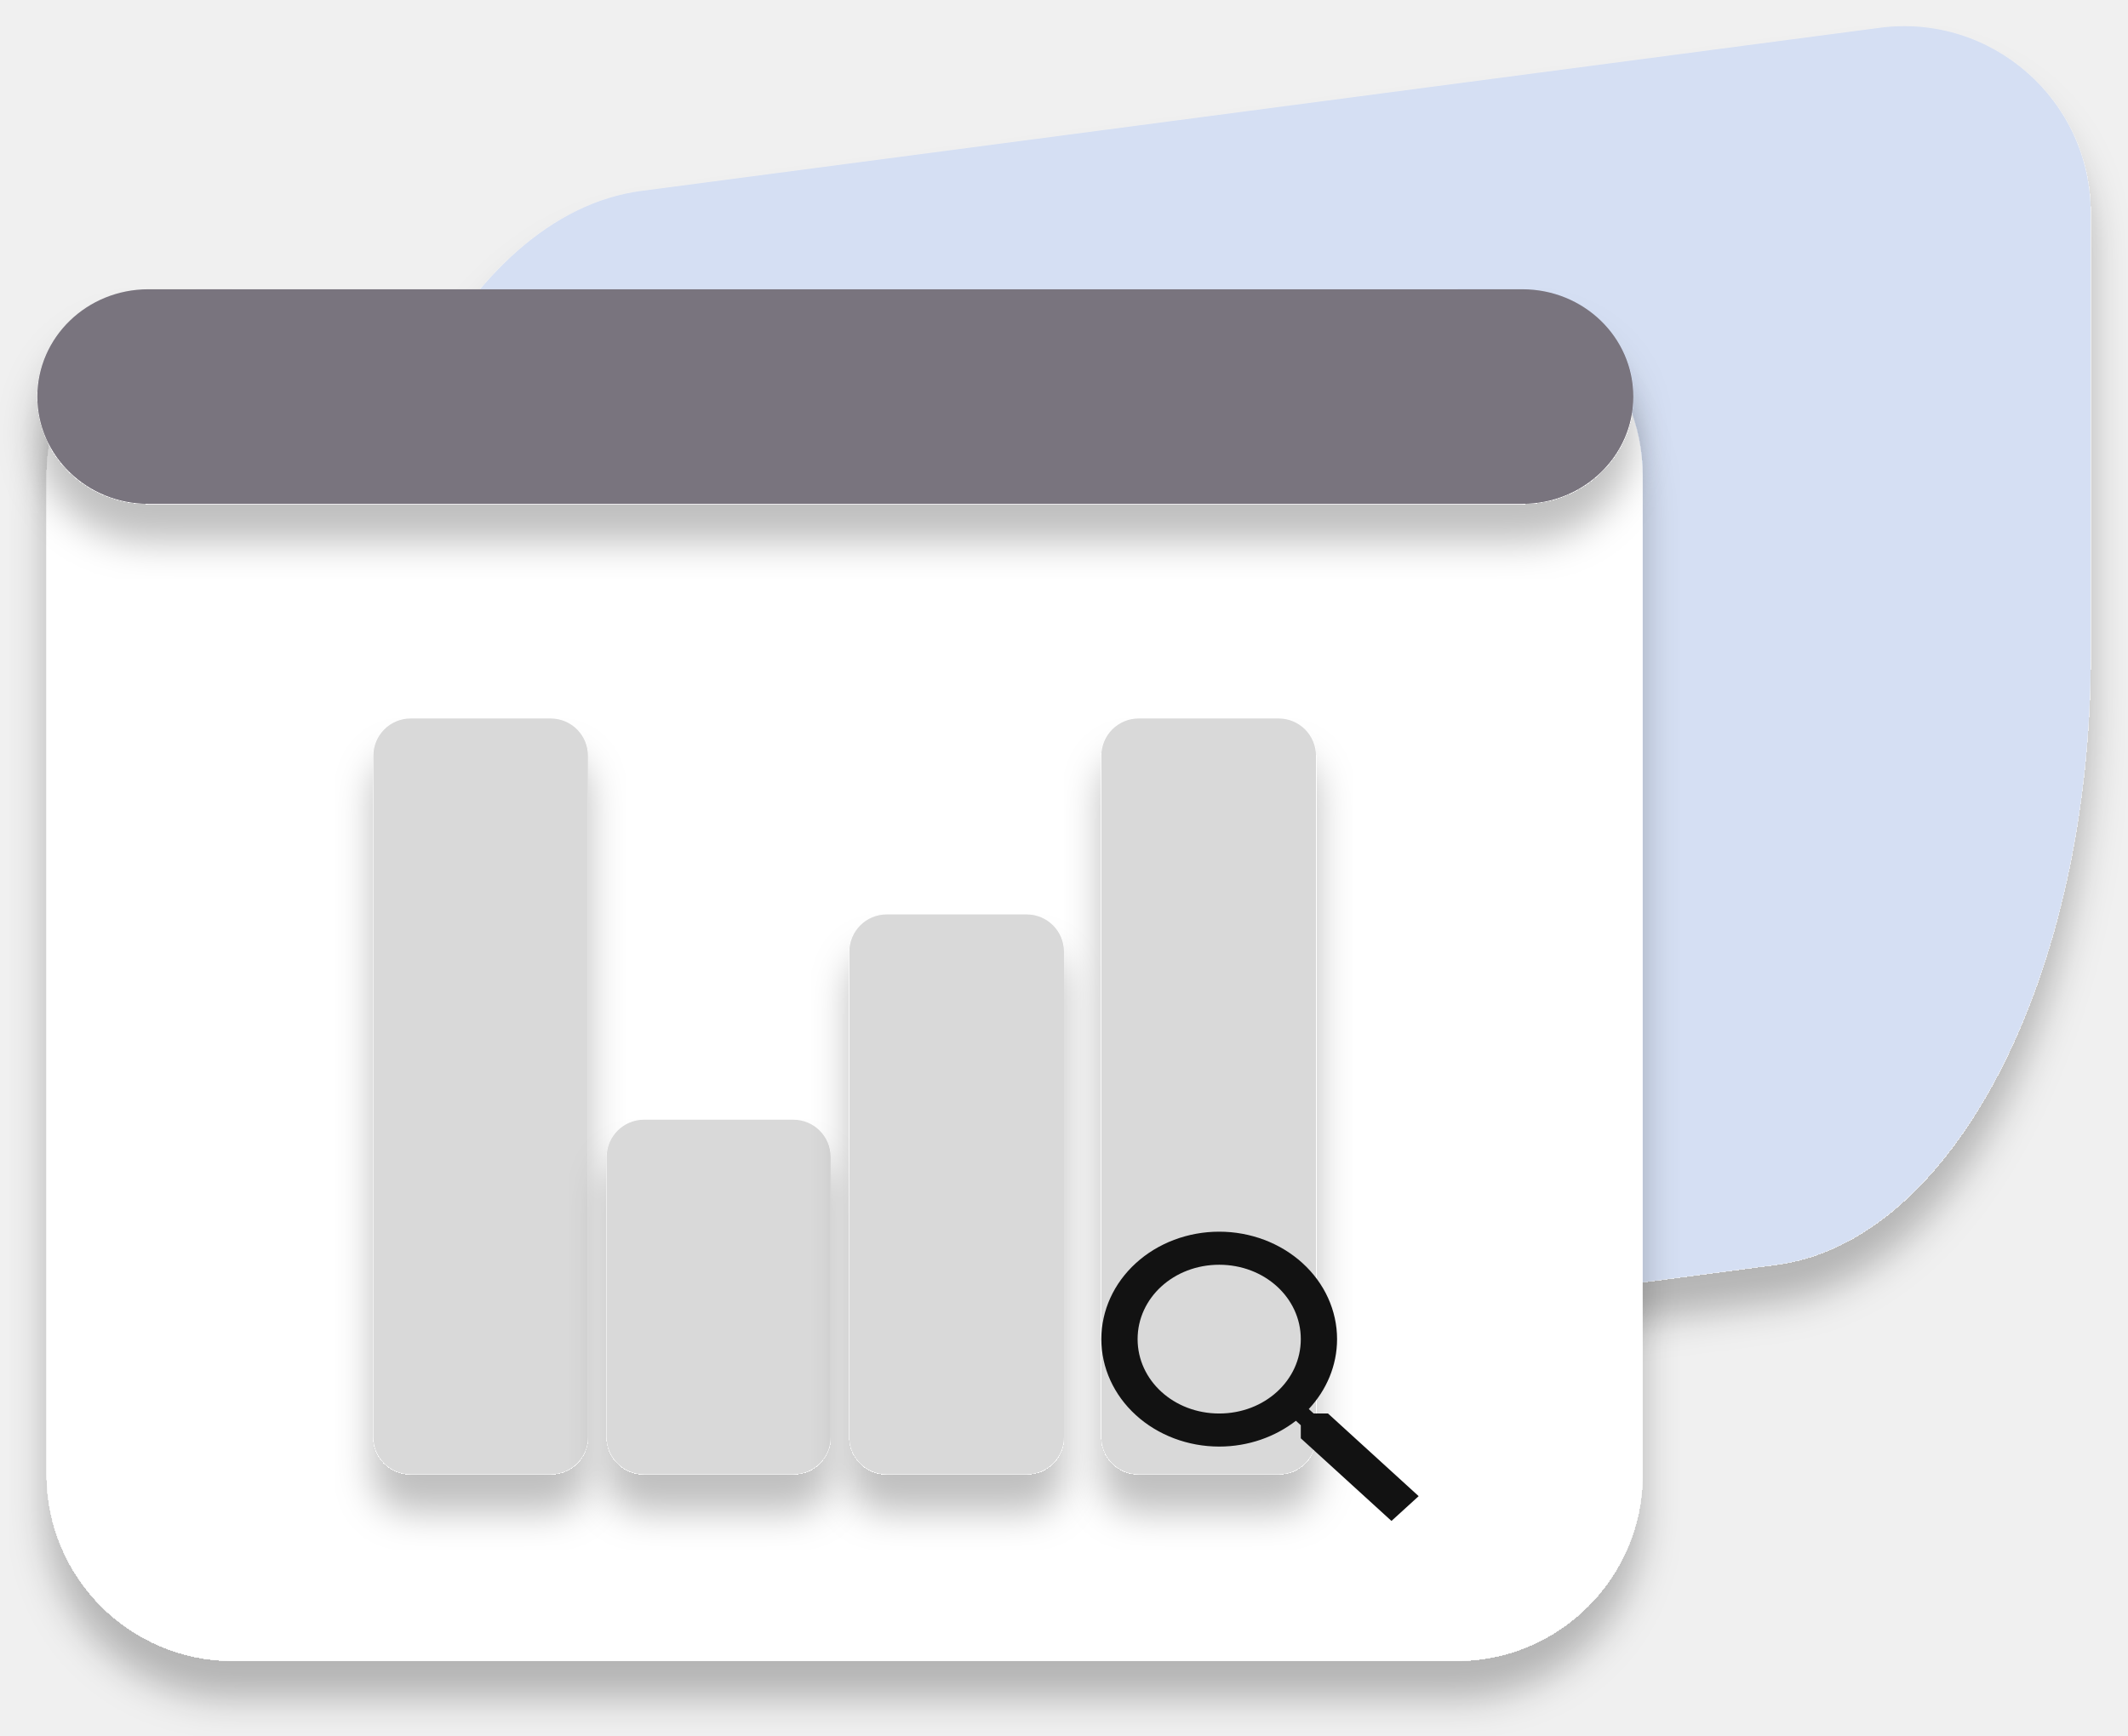
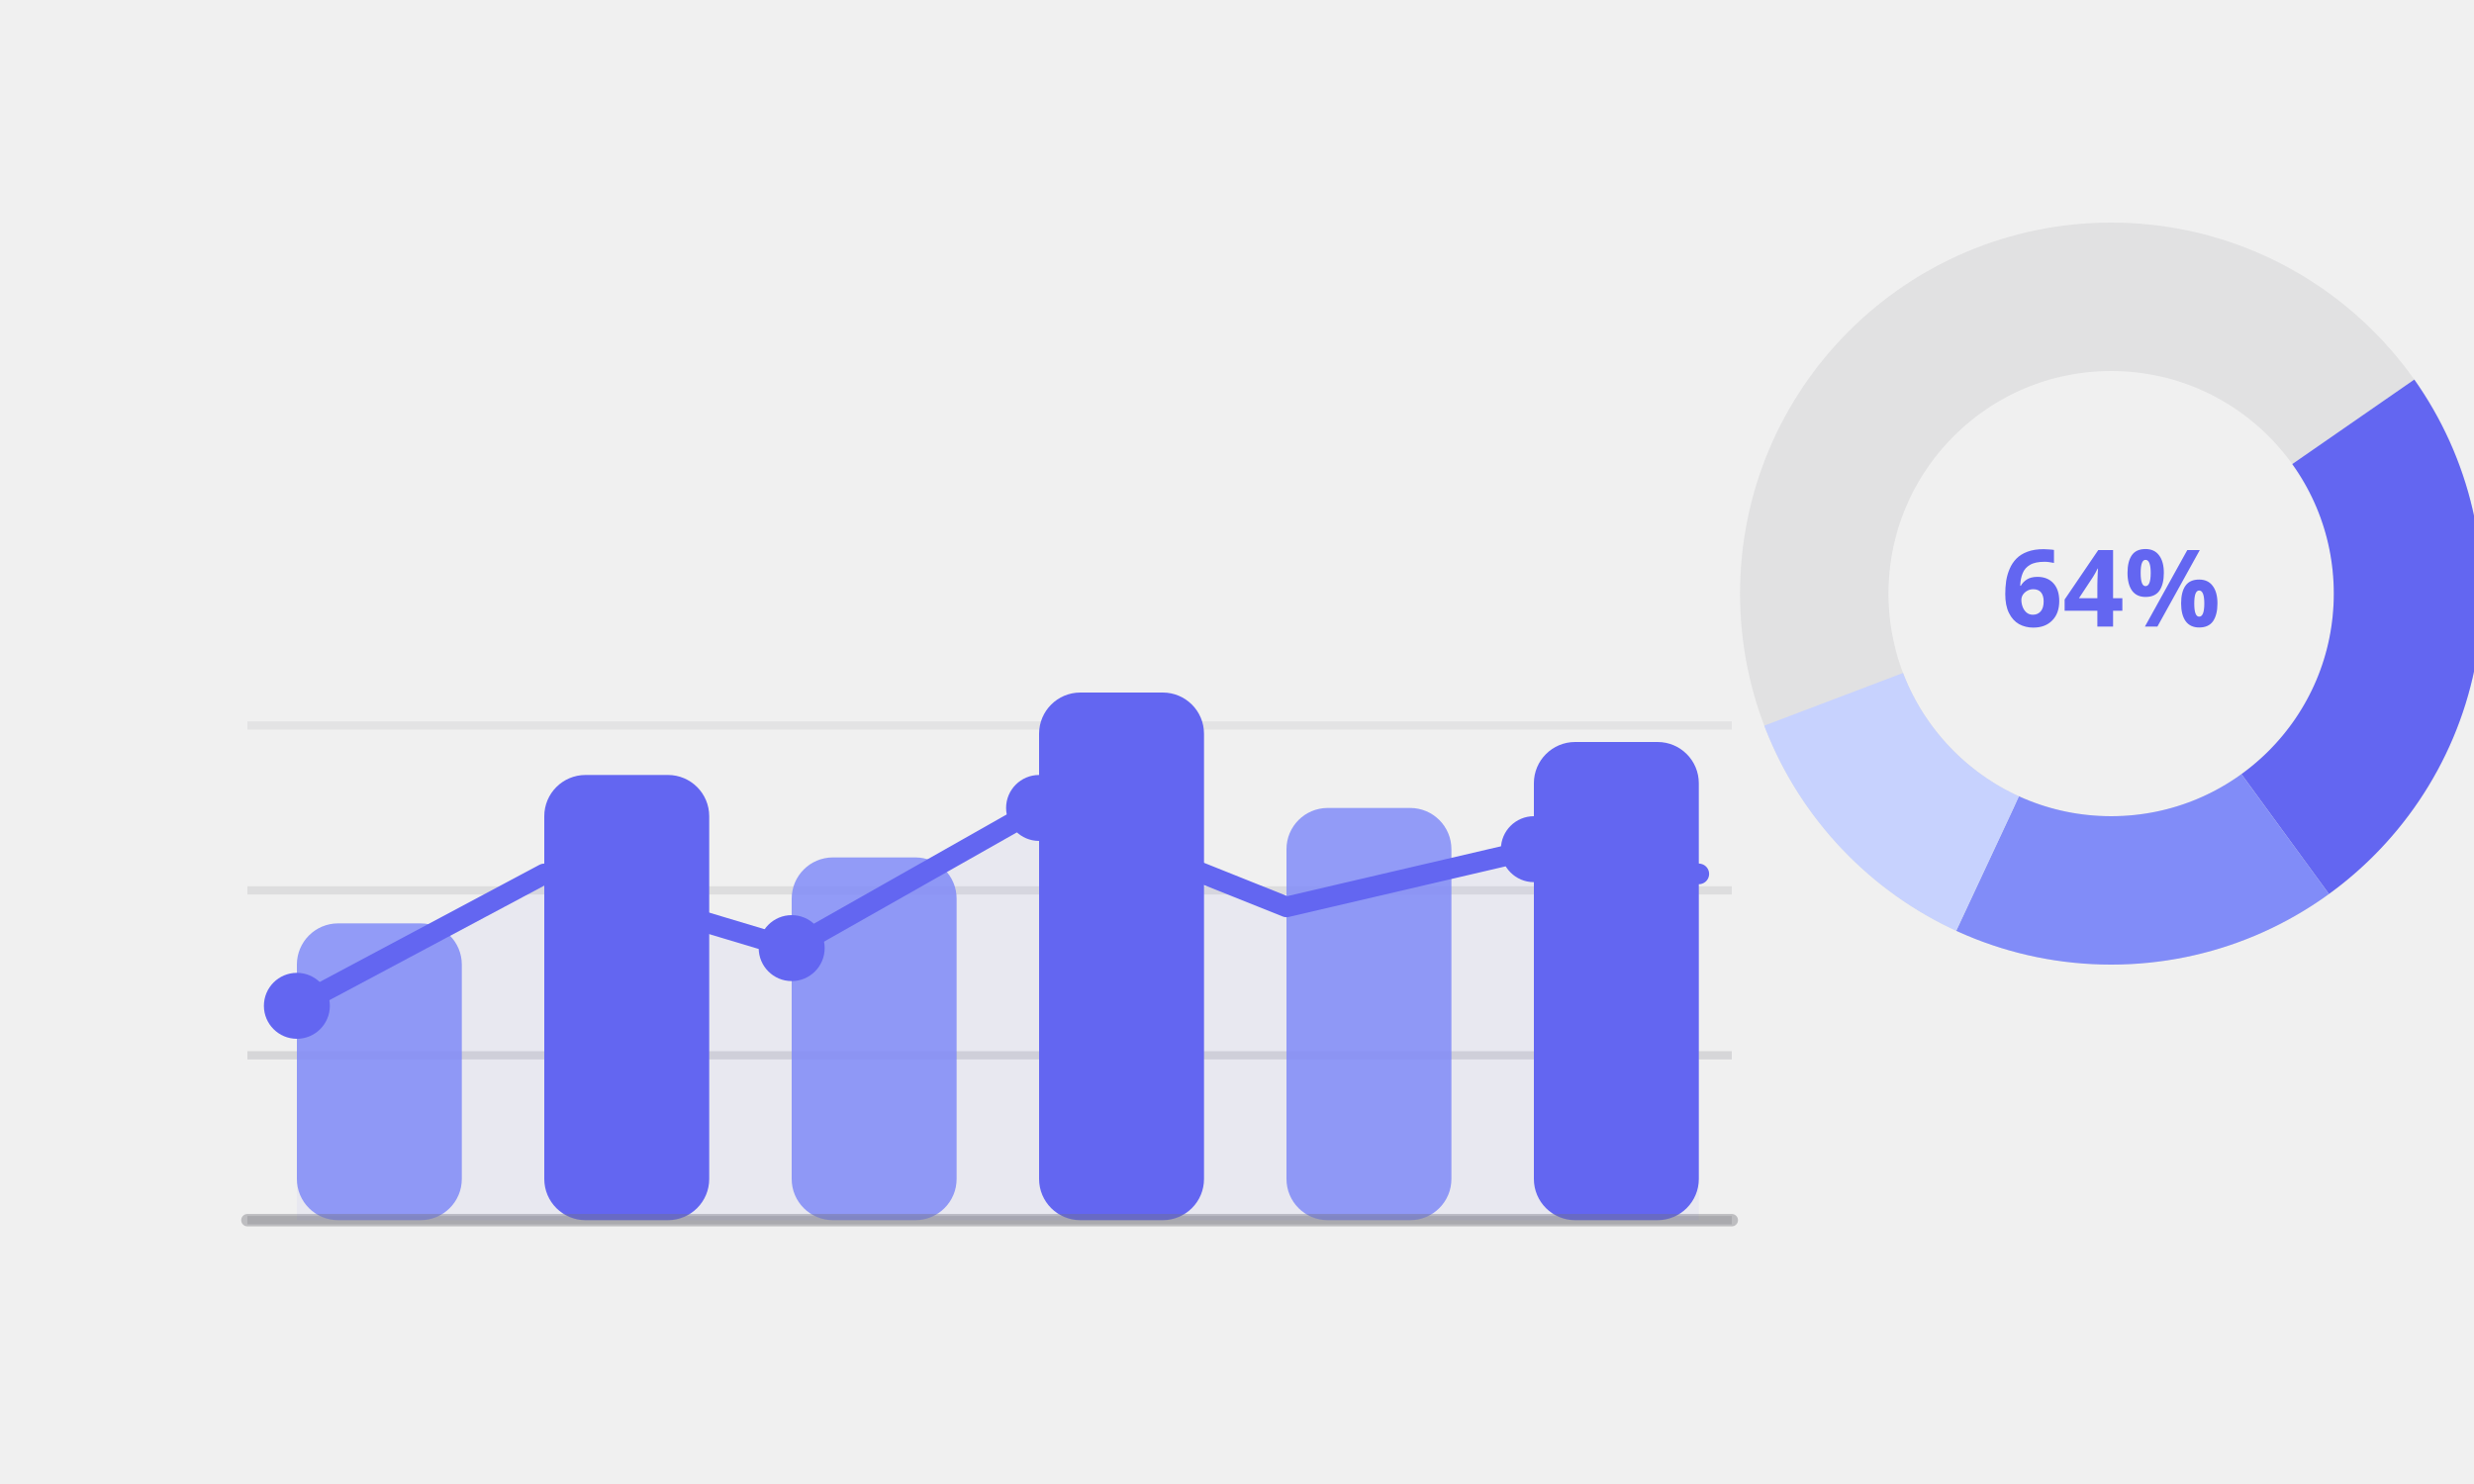
- <svg xmlns="http://www.w3.org/2000/svg" width="228" height="186" viewBox="0 0 228 186" fill="none">
-   <g filter="url(#filter0_d_3980_15762)">
-     <path d="M35 85.911C35 51.522 49.706 22.965 68.704 20.462L201.387 2.979C213.367 1.401 224 10.725 224 22.808V70.089C224 104.478 209.294 133.035 190.296 135.538L57.613 153.021C45.633 154.599 35 145.275 35 133.192V85.911Z" fill="#D5DFF3" />
-   </g>
-   <g filter="url(#filter1_d_3980_15762)">
-     <rect x="5" y="178" width="147" height="171" rx="20" transform="rotate(-90 5 178)" fill="white" />
-   </g>
-   <g filter="url(#filter2_d_3980_15762)">
-     <rect x="40" y="158" width="81" height="23" rx="4" transform="rotate(-90 40 158)" fill="#D9D9D9" />
-   </g>
-   <g filter="url(#filter3_d_3980_15762)">
-     <rect x="118" y="158" width="81" height="23" rx="4" transform="rotate(-90 118 158)" fill="#D9D9D9" />
-   </g>
-   <g filter="url(#filter4_d_3980_15762)">
-     <rect x="65" y="158" width="38" height="24" rx="4" transform="rotate(-90 65 158)" fill="#D9D9D9" />
-   </g>
-   <g filter="url(#filter5_d_3980_15762)">
-     <rect x="91" y="158" width="60" height="23" rx="4" transform="rotate(-90 91 158)" fill="#D9D9D9" />
-   </g>
-   <path d="M130.629 132C133.978 132 137.19 133.213 139.558 135.372C141.927 137.532 143.257 140.461 143.257 143.514C143.257 146.366 142.111 148.988 140.226 151.007L140.751 151.486H142.286L152 160.343L149.086 163L139.371 154.143V152.743L138.847 152.265C136.632 153.983 133.757 155.029 130.629 155.029C127.279 155.029 124.067 153.815 121.699 151.656C119.331 149.497 118 146.568 118 143.514C118 140.461 119.331 137.532 121.699 135.372C124.067 133.213 127.279 132 130.629 132ZM130.629 135.543C125.771 135.543 121.886 139.086 121.886 143.514C121.886 147.943 125.771 151.486 130.629 151.486C135.486 151.486 139.371 147.943 139.371 143.514C139.371 139.086 135.486 135.543 130.629 135.543Z" fill="#121212" />
-   <g filter="url(#filter6_d_3980_15762)">
-     <path d="M175 42.5C175 48.851 169.679 54 163.116 54L15.884 54C9.321 54 4 48.851 4 42.5C4 36.149 9.321 31 15.884 31L163.116 31C169.679 31 175 36.149 175 42.5Z" fill="#79747E" />
-   </g>
-   <defs>
-     <filter id="filter0_d_3980_15762" x="31" y="2.805" width="197" height="158.39" filterUnits="userSpaceOnUse" color-interpolation-filters="sRGB">
-       <feFlood flood-opacity="0" result="BackgroundImageFix" />
-       <feColorMatrix in="SourceAlpha" type="matrix" values="0 0 0 0 0 0 0 0 0 0 0 0 0 0 0 0 0 0 127 0" result="hardAlpha" />
-       <feOffset dy="4" />
-       <feGaussianBlur stdDeviation="2" />
-       <feComposite in2="hardAlpha" operator="out" />
-       <feColorMatrix type="matrix" values="0 0 0 0 0 0 0 0 0 0 0 0 0 0 0 0 0 0 0.25 0" />
-       <feBlend mode="normal" in2="BackgroundImageFix" result="effect1_dropShadow_3980_15762" />
-       <feBlend mode="normal" in="SourceGraphic" in2="effect1_dropShadow_3980_15762" result="shape" />
-     </filter>
-     <filter id="filter1_d_3980_15762" x="1" y="31" width="179" height="155" filterUnits="userSpaceOnUse" color-interpolation-filters="sRGB">
-       <feFlood flood-opacity="0" result="BackgroundImageFix" />
-       <feColorMatrix in="SourceAlpha" type="matrix" values="0 0 0 0 0 0 0 0 0 0 0 0 0 0 0 0 0 0 127 0" result="hardAlpha" />
-       <feOffset dy="4" />
-       <feGaussianBlur stdDeviation="2" />
-       <feComposite in2="hardAlpha" operator="out" />
-       <feColorMatrix type="matrix" values="0 0 0 0 0 0 0 0 0 0 0 0 0 0 0 0 0 0 0.25 0" />
-       <feBlend mode="normal" in2="BackgroundImageFix" result="effect1_dropShadow_3980_15762" />
-       <feBlend mode="normal" in="SourceGraphic" in2="effect1_dropShadow_3980_15762" result="shape" />
-     </filter>
-     <filter id="filter2_d_3980_15762" x="36" y="77" width="31" height="89" filterUnits="userSpaceOnUse" color-interpolation-filters="sRGB">
-       <feFlood flood-opacity="0" result="BackgroundImageFix" />
-       <feColorMatrix in="SourceAlpha" type="matrix" values="0 0 0 0 0 0 0 0 0 0 0 0 0 0 0 0 0 0 127 0" result="hardAlpha" />
-       <feOffset dy="4" />
-       <feGaussianBlur stdDeviation="2" />
-       <feComposite in2="hardAlpha" operator="out" />
-       <feColorMatrix type="matrix" values="0 0 0 0 0 0 0 0 0 0 0 0 0 0 0 0 0 0 0.25 0" />
-       <feBlend mode="normal" in2="BackgroundImageFix" result="effect1_dropShadow_3980_15762" />
-       <feBlend mode="normal" in="SourceGraphic" in2="effect1_dropShadow_3980_15762" result="shape" />
-     </filter>
-     <filter id="filter3_d_3980_15762" x="114" y="77" width="31" height="89" filterUnits="userSpaceOnUse" color-interpolation-filters="sRGB">
-       <feFlood flood-opacity="0" result="BackgroundImageFix" />
-       <feColorMatrix in="SourceAlpha" type="matrix" values="0 0 0 0 0 0 0 0 0 0 0 0 0 0 0 0 0 0 127 0" result="hardAlpha" />
-       <feOffset dy="4" />
-       <feGaussianBlur stdDeviation="2" />
-       <feComposite in2="hardAlpha" operator="out" />
-       <feColorMatrix type="matrix" values="0 0 0 0 0 0 0 0 0 0 0 0 0 0 0 0 0 0 0.25 0" />
-       <feBlend mode="normal" in2="BackgroundImageFix" result="effect1_dropShadow_3980_15762" />
-       <feBlend mode="normal" in="SourceGraphic" in2="effect1_dropShadow_3980_15762" result="shape" />
-     </filter>
-     <filter id="filter4_d_3980_15762" x="61" y="120" width="32" height="46" filterUnits="userSpaceOnUse" color-interpolation-filters="sRGB">
-       <feFlood flood-opacity="0" result="BackgroundImageFix" />
-       <feColorMatrix in="SourceAlpha" type="matrix" values="0 0 0 0 0 0 0 0 0 0 0 0 0 0 0 0 0 0 127 0" result="hardAlpha" />
-       <feOffset dy="4" />
-       <feGaussianBlur stdDeviation="2" />
-       <feComposite in2="hardAlpha" operator="out" />
-       <feColorMatrix type="matrix" values="0 0 0 0 0 0 0 0 0 0 0 0 0 0 0 0 0 0 0.25 0" />
-       <feBlend mode="normal" in2="BackgroundImageFix" result="effect1_dropShadow_3980_15762" />
-       <feBlend mode="normal" in="SourceGraphic" in2="effect1_dropShadow_3980_15762" result="shape" />
-     </filter>
-     <filter id="filter5_d_3980_15762" x="87" y="98" width="31" height="68" filterUnits="userSpaceOnUse" color-interpolation-filters="sRGB">
-       <feFlood flood-opacity="0" result="BackgroundImageFix" />
-       <feColorMatrix in="SourceAlpha" type="matrix" values="0 0 0 0 0 0 0 0 0 0 0 0 0 0 0 0 0 0 127 0" result="hardAlpha" />
-       <feOffset dy="4" />
-       <feGaussianBlur stdDeviation="2" />
-       <feComposite in2="hardAlpha" operator="out" />
-       <feColorMatrix type="matrix" values="0 0 0 0 0 0 0 0 0 0 0 0 0 0 0 0 0 0 0.25 0" />
-       <feBlend mode="normal" in2="BackgroundImageFix" result="effect1_dropShadow_3980_15762" />
-       <feBlend mode="normal" in="SourceGraphic" in2="effect1_dropShadow_3980_15762" result="shape" />
-     </filter>
-     <filter id="filter6_d_3980_15762" x="0" y="31" width="179" height="31" filterUnits="userSpaceOnUse" color-interpolation-filters="sRGB">
-       <feFlood flood-opacity="0" result="BackgroundImageFix" />
-       <feColorMatrix in="SourceAlpha" type="matrix" values="0 0 0 0 0 0 0 0 0 0 0 0 0 0 0 0 0 0 127 0" result="hardAlpha" />
-       <feOffset dy="4" />
-       <feGaussianBlur stdDeviation="2" />
-       <feComposite in2="hardAlpha" operator="out" />
-       <feColorMatrix type="matrix" values="0 0 0 0 0 0 0 0 0 0 0 0 0 0 0 0 0 0 0.25 0" />
-       <feBlend mode="normal" in2="BackgroundImageFix" result="effect1_dropShadow_3980_15762" />
-       <feBlend mode="normal" in="SourceGraphic" in2="effect1_dropShadow_3980_15762" result="shape" />
-     </filter>
-   </defs>
+ <svg xmlns="http://www.w3.org/2000/svg" viewBox="0 0 300 180" fill="none">
+   <line x1="30" y1="148" x2="210" y2="148" stroke="#71717a" stroke-width="1" stroke-opacity="0.25" />
+   <line x1="30" y1="128" x2="210" y2="128" stroke="#71717a" stroke-width="1" stroke-opacity="0.2" />
+   <line x1="30" y1="108" x2="210" y2="108" stroke="#71717a" stroke-width="1" stroke-opacity="0.15" />
+   <line x1="30" y1="88" x2="210" y2="88" stroke="#71717a" stroke-width="1" stroke-opacity="0.1" />
+   <rect x="36" y="112" width="20" height="36" rx="5" fill="#818cf8" opacity="0.85" />
+   <rect x="66" y="94" width="20" height="54" rx="5" fill="#6366f1" />
+   <rect x="96" y="104" width="20" height="44" rx="5" fill="#818cf8" opacity="0.85" />
+   <rect x="126" y="84" width="20" height="64" rx="5" fill="#6366f1" />
+   <rect x="156" y="98" width="20" height="50" rx="5" fill="#818cf8" opacity="0.85" />
+   <rect x="186" y="90" width="20" height="58" rx="5" fill="#6366f1" />
+   <line x1="30" y1="148" x2="210" y2="148" stroke="#71717a" stroke-width="1.5" stroke-opacity="0.4" stroke-linecap="round" />
+   <path d="M36,122 L66,106 L96,115 L126,98 L156,110 L186,103 L206,106 L206,148 L36,148 Z" fill="#6366f1" opacity="0.06" />
+   <polyline points="36,122 66,106 96,115 126,98 156,110 186,103 206,106" fill="none" stroke="#6366f1" stroke-width="2.5" stroke-linejoin="round" stroke-linecap="round" />
+   <circle cx="36" cy="122" r="4" fill="#6366f1" />
+   <circle cx="96" cy="115" r="4" fill="#6366f1" />
+   <circle cx="126" cy="98" r="4" fill="#6366f1" />
+   <circle cx="186" cy="103" r="4" fill="#6366f1" />
+   <circle cx="256" cy="72" r="36" fill="none" stroke="#71717a" stroke-width="18" stroke-opacity="0.12" />
+   <circle cx="256" cy="72" r="36" fill="none" stroke="#6366f1" stroke-width="18" stroke-dasharray="56 170" stroke-dashoffset="22" />
+   <circle cx="256" cy="72" r="36" fill="none" stroke="#818cf8" stroke-width="18" stroke-dasharray="38 188" stroke-dashoffset="-34" />
+   <circle cx="256" cy="72" r="36" fill="none" stroke="#c7d2fe" stroke-width="18" stroke-dasharray="28 198" stroke-dashoffset="-72" />
+   <text x="256" y="76" text-anchor="middle" fill="#6366f1" font-size="13" font-family="sans-serif" font-weight="700">64%</text>
</svg>
